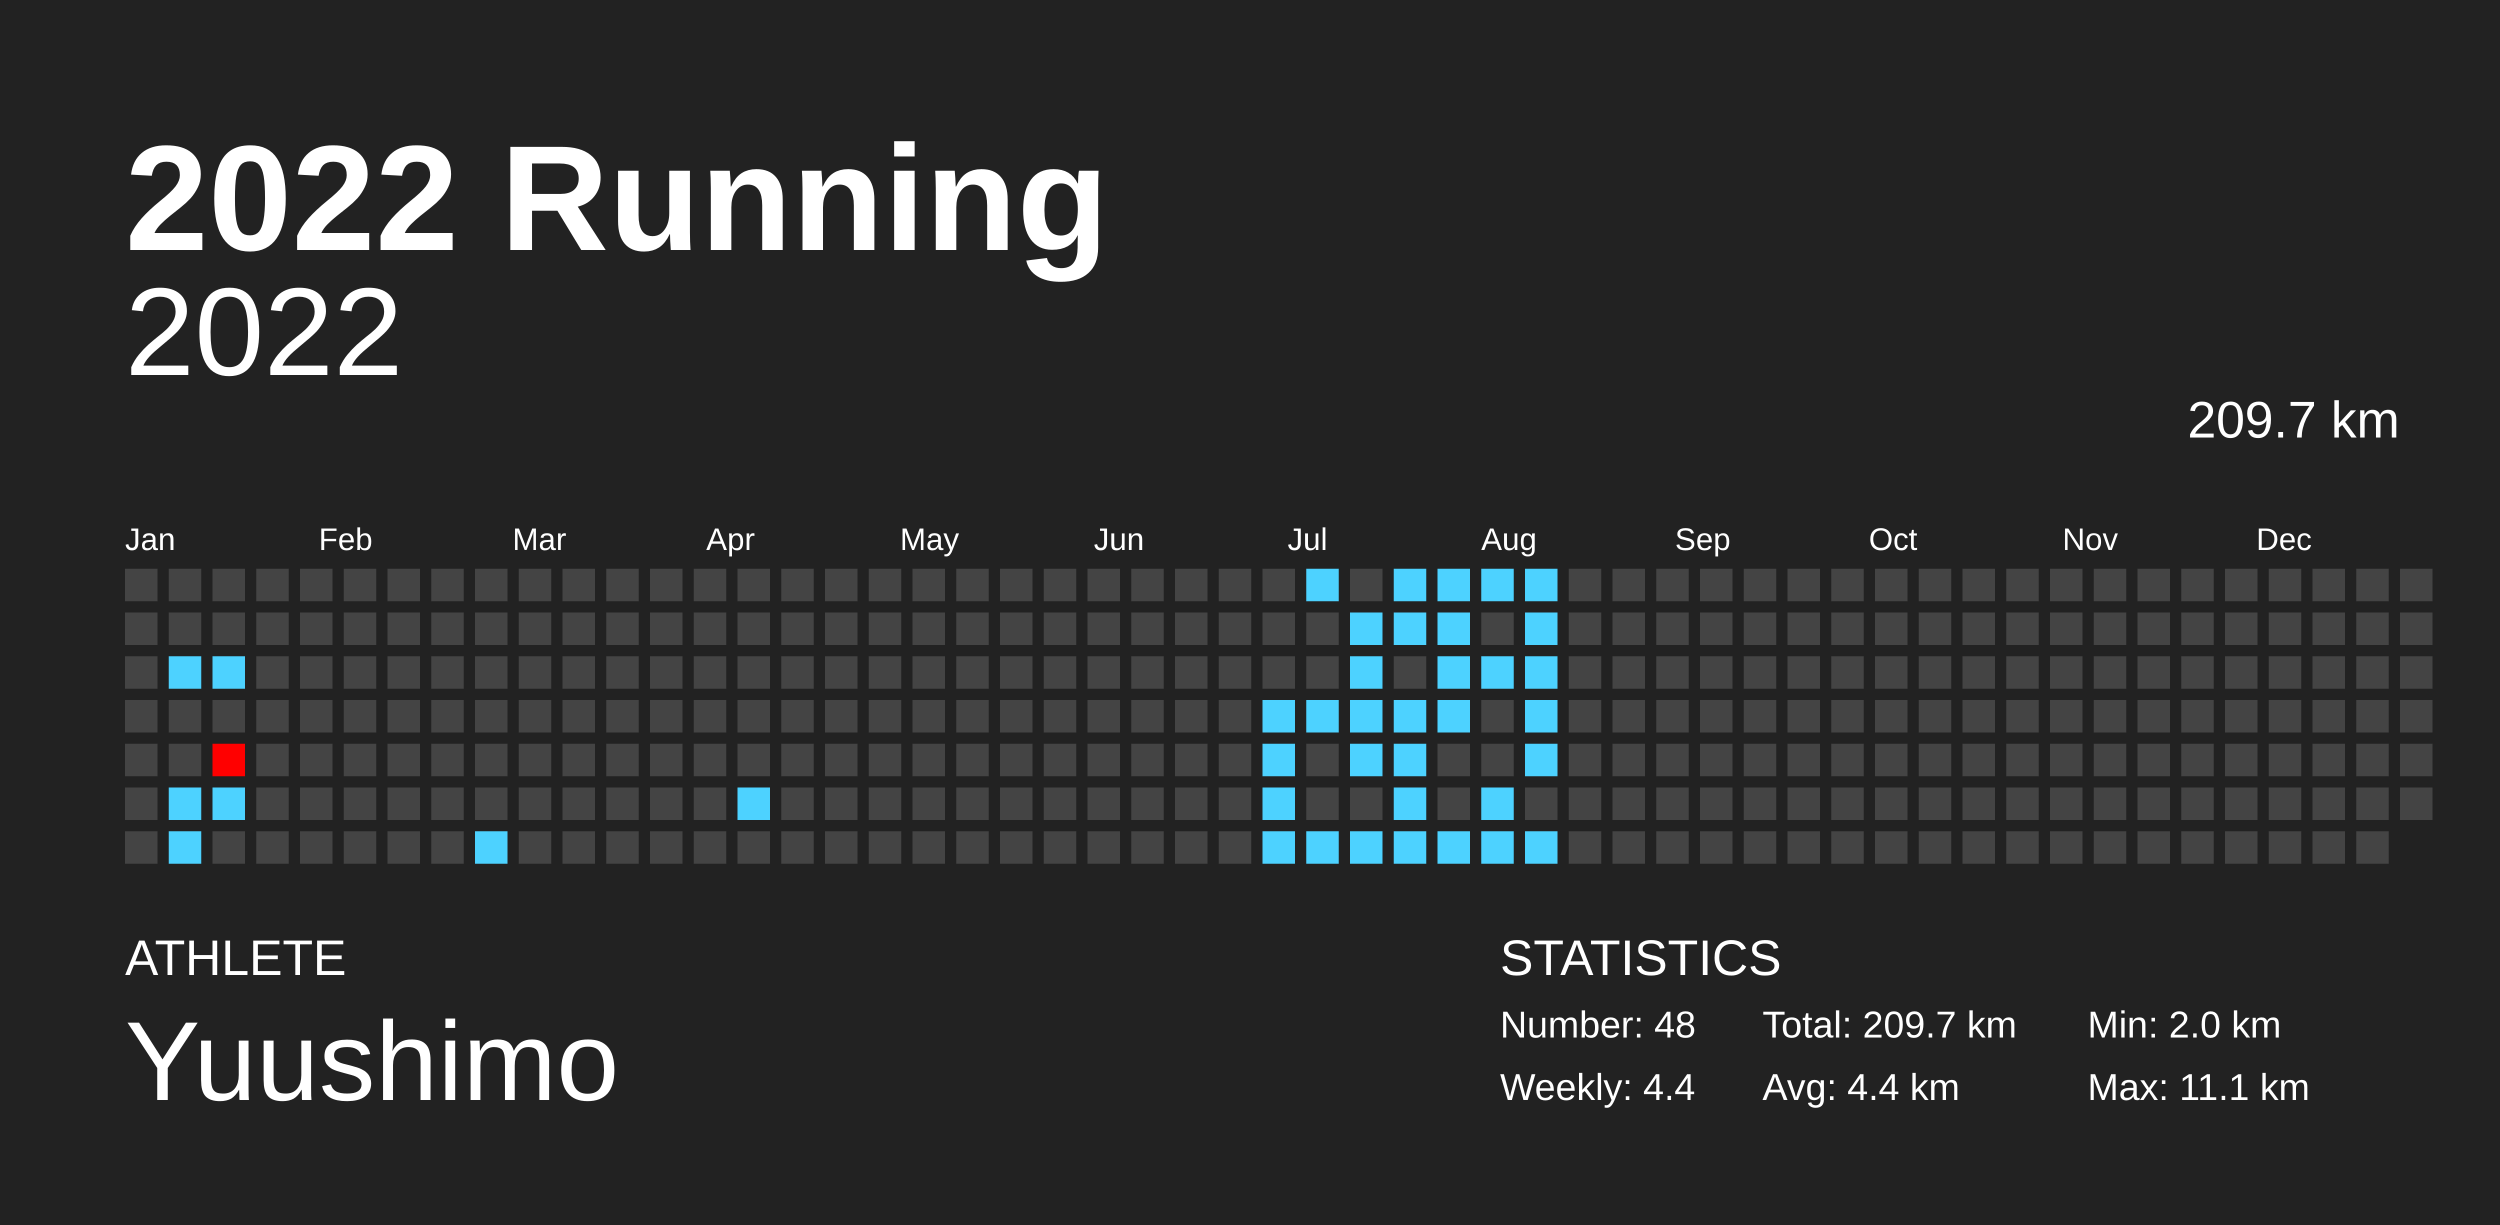
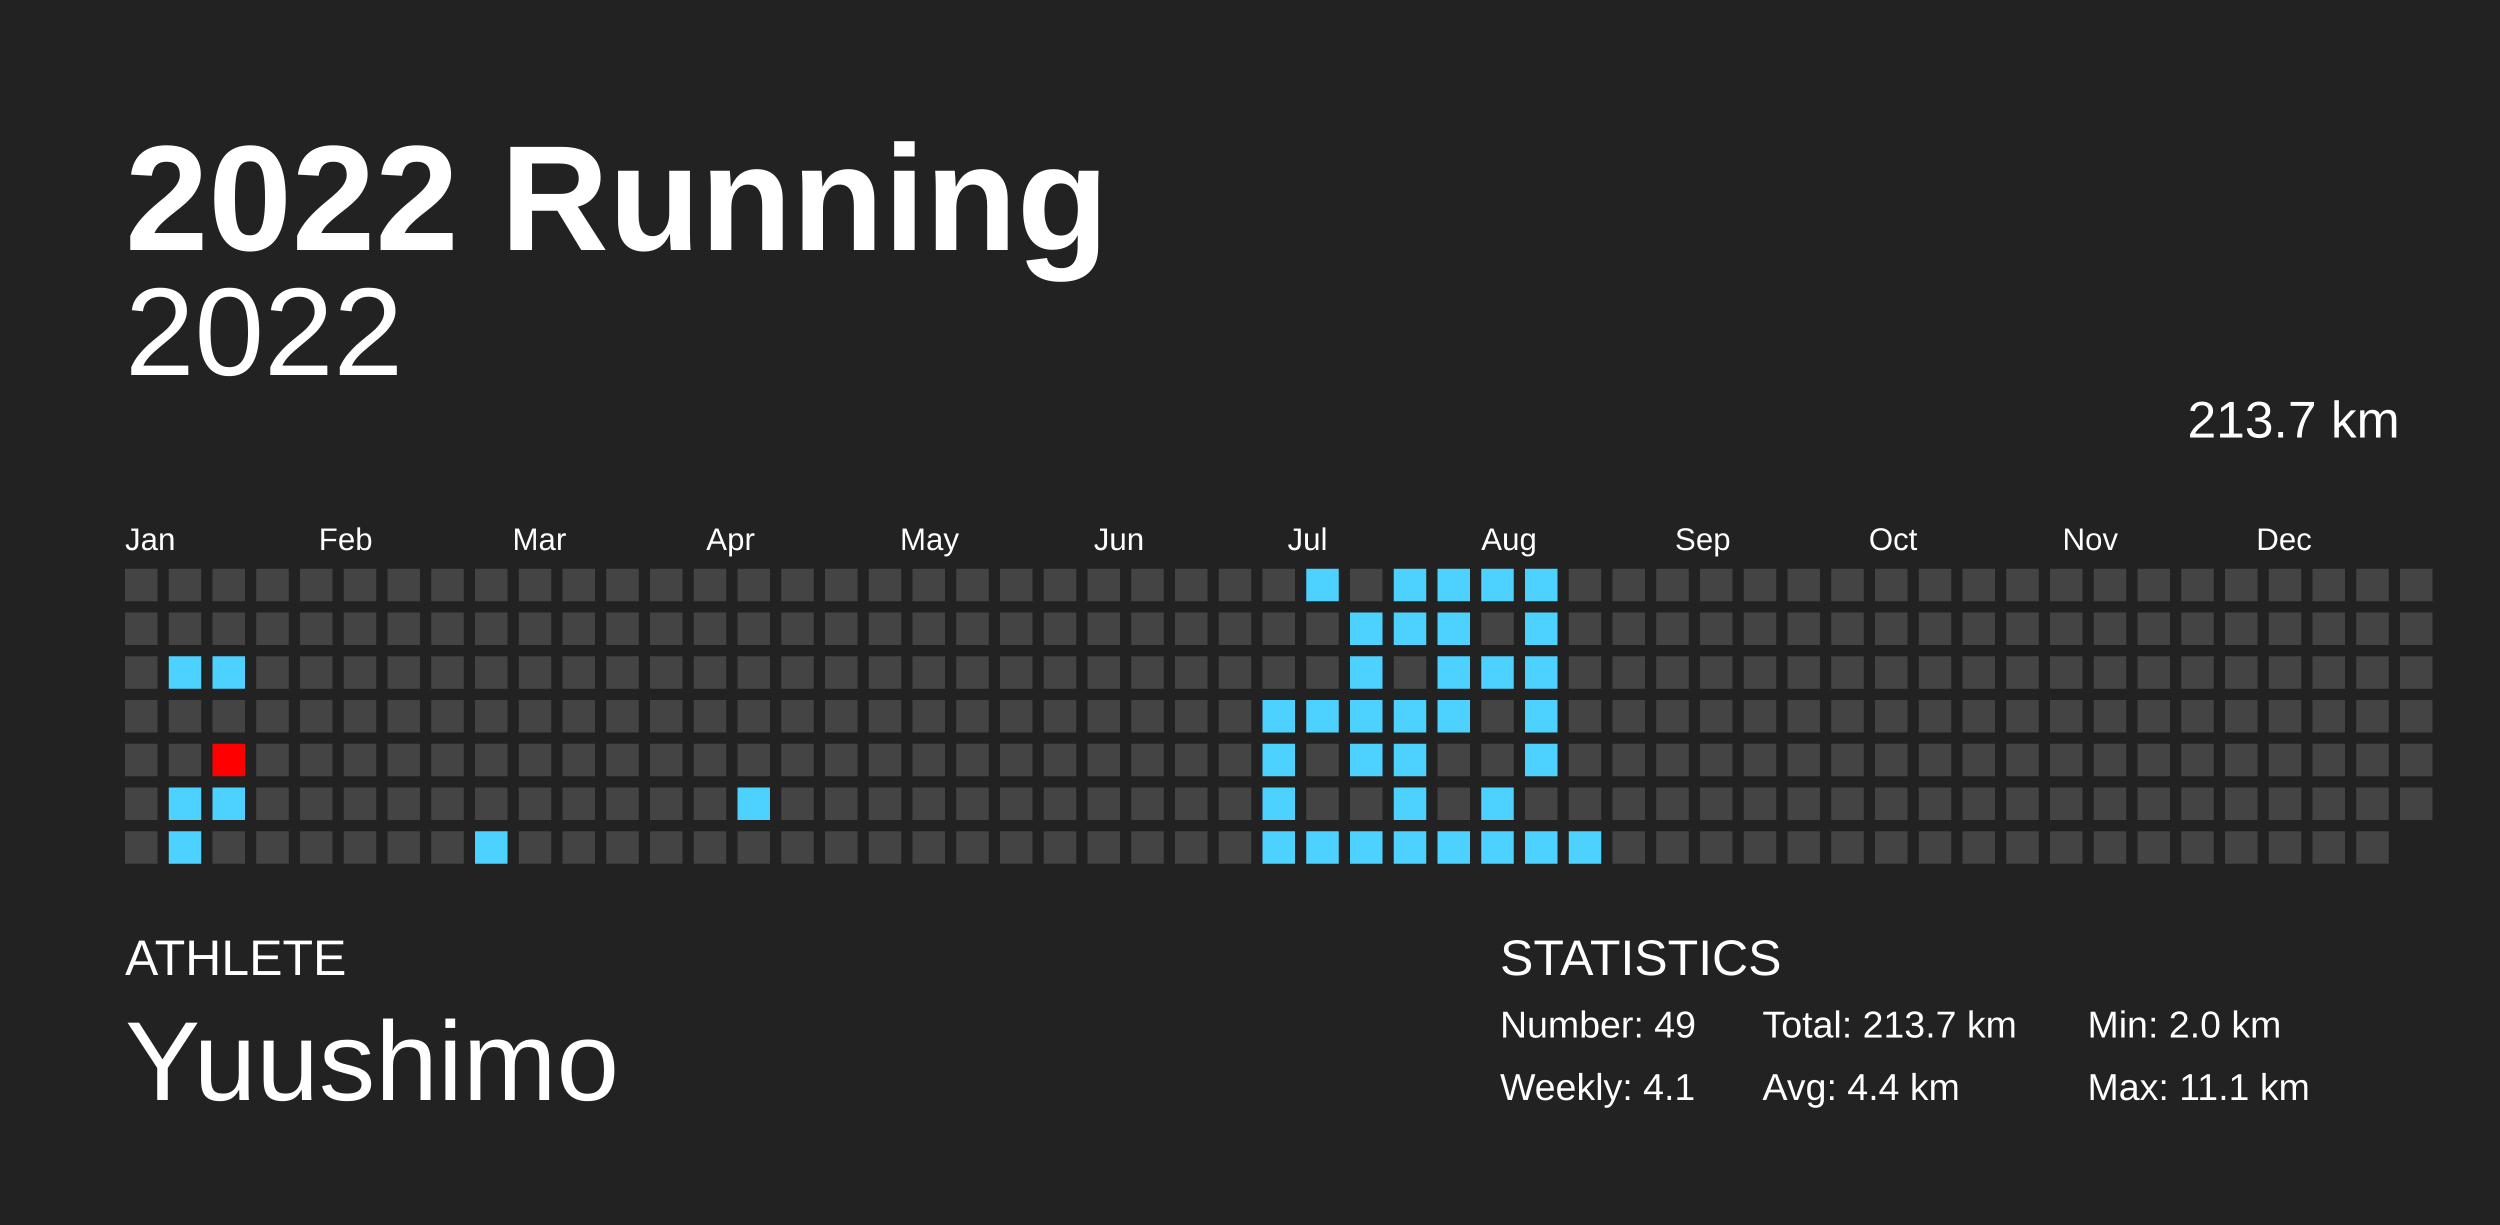
<svg xmlns="http://www.w3.org/2000/svg" baseProfile="full" height="98mm" version="1.1" viewBox="0,0,200,98" width="200mm">
  <defs />
  <rect fill="#222222" height="98" width="200" x="0" y="0" />
  <text fill="#FFFFFF" style="font-size:12px; font-family:Arial; font-weight:bold;" x="10" y="20">2022 Running</text>
  <text fill="#FFFFFF" style="font-size:4px; font-family:Arial" x="10" y="78">ATHLETE</text>
  <text fill="#FFFFFF" style="font-size:9px; font-family:Arial" x="10" y="88">Yuushimo</text>
  <text fill="#FFFFFF" style="font-size:4px; font-family:Arial" x="120" y="78">STATISTICS</text>
-   <text fill="#FFFFFF" style="font-size:3px; font-family:Arial" x="120" y="83">Number: 48</text>
-   <text fill="#FFFFFF" style="font-size:3px; font-family:Arial" x="120" y="88">Weekly: 4.4</text>
-   <text fill="#FFFFFF" style="font-size:3px; font-family:Arial" x="141" y="83">Total: 209.7 km</text>
+   <text fill="#FFFFFF" style="font-size:3px; font-family:Arial" x="120" y="83">Number: 49</text>
+   <text fill="#FFFFFF" style="font-size:3px; font-family:Arial" x="120" y="88">Weekly: 4.1</text>
+   <text fill="#FFFFFF" style="font-size:3px; font-family:Arial" x="141" y="83">Total: 213.7 km</text>
  <text fill="#FFFFFF" style="font-size:3px; font-family:Arial" x="141" y="88">Avg: 4.4 km</text>
  <text fill="#FFFFFF" style="font-size:3px; font-family:Arial" x="167" y="83">Min: 2.0 km</text>
  <text fill="#FFFFFF" style="font-size:3px; font-family:Arial" x="167" y="88">Max: 11.1 km</text>
  <text alignment-baseline="hanging" fill="#FFFFFF" style="font-size:10.0px; font-family:Arial;" x="10" y="30">2022</text>
-   <text alignment-baseline="hanging" fill="#FFFFFF" style="font-size:4.125px; font-family:Arial;" x="175" y="35">209.7 km</text>
+   <text alignment-baseline="hanging" fill="#FFFFFF" style="font-size:4.125px; font-family:Arial;" x="175" y="35">213.7 km</text>
  <text fill="#FFFFFF" style="font-size:2.5px; font-family:Arial" x="10.0" y="44">Jan</text>
  <text fill="#FFFFFF" style="font-size:2.5px; font-family:Arial" x="25.5" y="44">Feb</text>
  <text fill="#FFFFFF" style="font-size:2.5px; font-family:Arial" x="41.0" y="44">Mar</text>
  <text fill="#FFFFFF" style="font-size:2.5px; font-family:Arial" x="56.5" y="44">Apr</text>
  <text fill="#FFFFFF" style="font-size:2.5px; font-family:Arial" x="72.0" y="44">May</text>
  <text fill="#FFFFFF" style="font-size:2.5px; font-family:Arial" x="87.5" y="44">Jun</text>
  <text fill="#FFFFFF" style="font-size:2.5px; font-family:Arial" x="103.0" y="44">Jul</text>
  <text fill="#FFFFFF" style="font-size:2.5px; font-family:Arial" x="118.5" y="44">Aug</text>
  <text fill="#FFFFFF" style="font-size:2.5px; font-family:Arial" x="134.0" y="44">Sep</text>
  <text fill="#FFFFFF" style="font-size:2.5px; font-family:Arial" x="149.5" y="44">Oct</text>
  <text fill="#FFFFFF" style="font-size:2.5px; font-family:Arial" x="165.0" y="44">Nov</text>
  <text fill="#FFFFFF" style="font-size:2.5px; font-family:Arial" x="180.5" y="44">Dec</text>
  <rect fill="#444444" height="2.6" width="2.6" x="10.0" y="45.5" />
  <rect fill="#444444" height="2.6" width="2.6" x="10.0" y="49.0" />
  <rect fill="#444444" height="2.6" width="2.6" x="10.0" y="52.5" />
  <rect fill="#444444" height="2.6" width="2.6" x="10.0" y="56.0" />
  <rect fill="#444444" height="2.6" width="2.6" x="10.0" y="59.5" />
  <rect fill="#444444" height="2.6" width="2.6" x="10.0" y="63.0" />
  <rect fill="#444444" height="2.6" width="2.6" x="10.0" y="66.5" />
  <rect fill="#444444" height="2.6" width="2.6" x="13.5" y="45.5" />
  <rect fill="#444444" height="2.6" width="2.6" x="13.5" y="49.0" />
  <rect fill="#4dd2ff" height="2.6" width="2.6" x="13.5" y="52.5" />
  <rect fill="#444444" height="2.6" width="2.6" x="13.5" y="56.0" />
  <rect fill="#444444" height="2.6" width="2.6" x="13.5" y="59.5" />
  <rect fill="#4dd2ff" height="2.6" width="2.6" x="13.5" y="63.0" />
  <rect fill="#4dd2ff" height="2.6" width="2.6" x="13.5" y="66.5" />
  <rect fill="#444444" height="2.6" width="2.6" x="17.0" y="45.5" />
  <rect fill="#444444" height="2.6" width="2.6" x="17.0" y="49.0" />
  <rect fill="#4dd2ff" height="2.6" width="2.6" x="17.0" y="52.5" />
  <rect fill="#444444" height="2.6" width="2.6" x="17.0" y="56.0" />
  <rect fill="#ff0000" height="2.6" width="2.6" x="17.0" y="59.5" />
  <rect fill="#4dd2ff" height="2.6" width="2.6" x="17.0" y="63.0" />
  <rect fill="#444444" height="2.6" width="2.6" x="17.0" y="66.5" />
  <rect fill="#444444" height="2.6" width="2.6" x="20.5" y="45.5" />
  <rect fill="#444444" height="2.6" width="2.6" x="20.5" y="49.0" />
  <rect fill="#444444" height="2.6" width="2.6" x="20.5" y="52.5" />
  <rect fill="#444444" height="2.6" width="2.6" x="20.5" y="56.0" />
  <rect fill="#444444" height="2.6" width="2.6" x="20.5" y="59.5" />
  <rect fill="#444444" height="2.6" width="2.6" x="20.5" y="63.0" />
  <rect fill="#444444" height="2.6" width="2.6" x="20.5" y="66.5" />
  <rect fill="#444444" height="2.6" width="2.6" x="24.0" y="45.5" />
  <rect fill="#444444" height="2.6" width="2.6" x="24.0" y="49.0" />
  <rect fill="#444444" height="2.6" width="2.6" x="24.0" y="52.5" />
  <rect fill="#444444" height="2.6" width="2.6" x="24.0" y="56.0" />
  <rect fill="#444444" height="2.6" width="2.6" x="24.0" y="59.5" />
  <rect fill="#444444" height="2.6" width="2.6" x="24.0" y="63.0" />
  <rect fill="#444444" height="2.6" width="2.6" x="24.0" y="66.5" />
  <rect fill="#444444" height="2.6" width="2.6" x="27.5" y="45.5" />
  <rect fill="#444444" height="2.6" width="2.6" x="27.5" y="49.0" />
  <rect fill="#444444" height="2.6" width="2.6" x="27.5" y="52.5" />
  <rect fill="#444444" height="2.6" width="2.6" x="27.5" y="56.0" />
  <rect fill="#444444" height="2.6" width="2.6" x="27.5" y="59.5" />
  <rect fill="#444444" height="2.6" width="2.6" x="27.5" y="63.0" />
  <rect fill="#444444" height="2.6" width="2.6" x="27.5" y="66.5" />
  <rect fill="#444444" height="2.6" width="2.6" x="31.0" y="45.5" />
  <rect fill="#444444" height="2.6" width="2.6" x="31.0" y="49.0" />
  <rect fill="#444444" height="2.6" width="2.6" x="31.0" y="52.5" />
  <rect fill="#444444" height="2.6" width="2.6" x="31.0" y="56.0" />
  <rect fill="#444444" height="2.6" width="2.6" x="31.0" y="59.5" />
  <rect fill="#444444" height="2.6" width="2.6" x="31.0" y="63.0" />
  <rect fill="#444444" height="2.6" width="2.6" x="31.0" y="66.5" />
  <rect fill="#444444" height="2.6" width="2.6" x="34.5" y="45.5" />
  <rect fill="#444444" height="2.6" width="2.6" x="34.5" y="49.0" />
  <rect fill="#444444" height="2.6" width="2.6" x="34.5" y="52.5" />
  <rect fill="#444444" height="2.6" width="2.6" x="34.5" y="56.0" />
  <rect fill="#444444" height="2.6" width="2.6" x="34.5" y="59.5" />
  <rect fill="#444444" height="2.6" width="2.6" x="34.5" y="63.0" />
  <rect fill="#444444" height="2.6" width="2.6" x="34.5" y="66.5" />
  <rect fill="#444444" height="2.6" width="2.6" x="38.0" y="45.5" />
  <rect fill="#444444" height="2.6" width="2.6" x="38.0" y="49.0" />
  <rect fill="#444444" height="2.6" width="2.6" x="38.0" y="52.5" />
  <rect fill="#444444" height="2.6" width="2.6" x="38.0" y="56.0" />
  <rect fill="#444444" height="2.6" width="2.6" x="38.0" y="59.5" />
  <rect fill="#444444" height="2.6" width="2.6" x="38.0" y="63.0" />
  <rect fill="#4dd2ff" height="2.6" width="2.6" x="38.0" y="66.5" />
  <rect fill="#444444" height="2.6" width="2.6" x="41.5" y="45.5" />
  <rect fill="#444444" height="2.6" width="2.6" x="41.5" y="49.0" />
  <rect fill="#444444" height="2.6" width="2.6" x="41.5" y="52.5" />
  <rect fill="#444444" height="2.6" width="2.6" x="41.5" y="56.0" />
  <rect fill="#444444" height="2.6" width="2.6" x="41.5" y="59.5" />
  <rect fill="#444444" height="2.6" width="2.6" x="41.5" y="63.0" />
  <rect fill="#444444" height="2.6" width="2.6" x="41.5" y="66.5" />
  <rect fill="#444444" height="2.6" width="2.6" x="45.0" y="45.5" />
  <rect fill="#444444" height="2.6" width="2.6" x="45.0" y="49.0" />
  <rect fill="#444444" height="2.6" width="2.6" x="45.0" y="52.5" />
  <rect fill="#444444" height="2.6" width="2.6" x="45.0" y="56.0" />
  <rect fill="#444444" height="2.6" width="2.6" x="45.0" y="59.5" />
  <rect fill="#444444" height="2.6" width="2.6" x="45.0" y="63.0" />
  <rect fill="#444444" height="2.6" width="2.6" x="45.0" y="66.5" />
  <rect fill="#444444" height="2.6" width="2.6" x="48.5" y="45.5" />
  <rect fill="#444444" height="2.6" width="2.6" x="48.5" y="49.0" />
  <rect fill="#444444" height="2.6" width="2.6" x="48.5" y="52.5" />
  <rect fill="#444444" height="2.6" width="2.6" x="48.5" y="56.0" />
  <rect fill="#444444" height="2.6" width="2.6" x="48.5" y="59.5" />
  <rect fill="#444444" height="2.6" width="2.6" x="48.5" y="63.0" />
  <rect fill="#444444" height="2.6" width="2.6" x="48.5" y="66.5" />
  <rect fill="#444444" height="2.6" width="2.6" x="52.0" y="45.5" />
  <rect fill="#444444" height="2.6" width="2.6" x="52.0" y="49.0" />
  <rect fill="#444444" height="2.6" width="2.6" x="52.0" y="52.5" />
  <rect fill="#444444" height="2.6" width="2.6" x="52.0" y="56.0" />
  <rect fill="#444444" height="2.6" width="2.6" x="52.0" y="59.5" />
  <rect fill="#444444" height="2.6" width="2.6" x="52.0" y="63.0" />
  <rect fill="#444444" height="2.6" width="2.6" x="52.0" y="66.5" />
  <rect fill="#444444" height="2.6" width="2.6" x="55.5" y="45.5" />
  <rect fill="#444444" height="2.6" width="2.6" x="55.5" y="49.0" />
  <rect fill="#444444" height="2.6" width="2.6" x="55.5" y="52.5" />
  <rect fill="#444444" height="2.6" width="2.6" x="55.5" y="56.0" />
  <rect fill="#444444" height="2.6" width="2.6" x="55.5" y="59.5" />
  <rect fill="#444444" height="2.6" width="2.6" x="55.5" y="63.0" />
  <rect fill="#444444" height="2.6" width="2.6" x="55.5" y="66.5" />
  <rect fill="#444444" height="2.6" width="2.6" x="59.0" y="45.5" />
  <rect fill="#444444" height="2.6" width="2.6" x="59.0" y="49.0" />
  <rect fill="#444444" height="2.6" width="2.6" x="59.0" y="52.5" />
  <rect fill="#444444" height="2.6" width="2.6" x="59.0" y="56.0" />
  <rect fill="#444444" height="2.6" width="2.6" x="59.0" y="59.5" />
  <rect fill="#4dd2ff" height="2.6" width="2.6" x="59.0" y="63.0" />
  <rect fill="#444444" height="2.6" width="2.6" x="59.0" y="66.5" />
  <rect fill="#444444" height="2.6" width="2.6" x="62.5" y="45.5" />
  <rect fill="#444444" height="2.6" width="2.6" x="62.5" y="49.0" />
  <rect fill="#444444" height="2.6" width="2.6" x="62.5" y="52.5" />
  <rect fill="#444444" height="2.6" width="2.6" x="62.5" y="56.0" />
  <rect fill="#444444" height="2.6" width="2.6" x="62.5" y="59.5" />
  <rect fill="#444444" height="2.6" width="2.6" x="62.5" y="63.0" />
  <rect fill="#444444" height="2.6" width="2.6" x="62.5" y="66.5" />
  <rect fill="#444444" height="2.6" width="2.6" x="66.0" y="45.5" />
  <rect fill="#444444" height="2.6" width="2.6" x="66.0" y="49.0" />
  <rect fill="#444444" height="2.6" width="2.6" x="66.0" y="52.5" />
  <rect fill="#444444" height="2.6" width="2.6" x="66.0" y="56.0" />
  <rect fill="#444444" height="2.6" width="2.6" x="66.0" y="59.5" />
  <rect fill="#444444" height="2.6" width="2.6" x="66.0" y="63.0" />
  <rect fill="#444444" height="2.6" width="2.6" x="66.0" y="66.5" />
  <rect fill="#444444" height="2.6" width="2.6" x="69.5" y="45.5" />
  <rect fill="#444444" height="2.6" width="2.6" x="69.5" y="49.0" />
  <rect fill="#444444" height="2.6" width="2.6" x="69.5" y="52.5" />
  <rect fill="#444444" height="2.6" width="2.6" x="69.5" y="56.0" />
  <rect fill="#444444" height="2.6" width="2.6" x="69.5" y="59.5" />
  <rect fill="#444444" height="2.6" width="2.6" x="69.5" y="63.0" />
  <rect fill="#444444" height="2.6" width="2.6" x="69.5" y="66.5" />
  <rect fill="#444444" height="2.6" width="2.6" x="73.0" y="45.5" />
  <rect fill="#444444" height="2.6" width="2.6" x="73.0" y="49.0" />
  <rect fill="#444444" height="2.6" width="2.6" x="73.0" y="52.5" />
  <rect fill="#444444" height="2.6" width="2.6" x="73.0" y="56.0" />
  <rect fill="#444444" height="2.6" width="2.6" x="73.0" y="59.5" />
  <rect fill="#444444" height="2.6" width="2.6" x="73.0" y="63.0" />
  <rect fill="#444444" height="2.6" width="2.6" x="73.0" y="66.5" />
  <rect fill="#444444" height="2.6" width="2.6" x="76.5" y="45.5" />
  <rect fill="#444444" height="2.6" width="2.6" x="76.5" y="49.0" />
  <rect fill="#444444" height="2.6" width="2.6" x="76.5" y="52.5" />
  <rect fill="#444444" height="2.6" width="2.6" x="76.5" y="56.0" />
  <rect fill="#444444" height="2.6" width="2.6" x="76.5" y="59.5" />
  <rect fill="#444444" height="2.6" width="2.6" x="76.5" y="63.0" />
  <rect fill="#444444" height="2.6" width="2.6" x="76.5" y="66.5" />
  <rect fill="#444444" height="2.6" width="2.6" x="80.0" y="45.5" />
  <rect fill="#444444" height="2.6" width="2.6" x="80.0" y="49.0" />
  <rect fill="#444444" height="2.6" width="2.6" x="80.0" y="52.5" />
  <rect fill="#444444" height="2.6" width="2.6" x="80.0" y="56.0" />
  <rect fill="#444444" height="2.6" width="2.6" x="80.0" y="59.5" />
  <rect fill="#444444" height="2.6" width="2.6" x="80.0" y="63.0" />
  <rect fill="#444444" height="2.6" width="2.6" x="80.0" y="66.5" />
  <rect fill="#444444" height="2.6" width="2.6" x="83.5" y="45.5" />
  <rect fill="#444444" height="2.6" width="2.6" x="83.5" y="49.0" />
  <rect fill="#444444" height="2.6" width="2.6" x="83.5" y="52.5" />
  <rect fill="#444444" height="2.6" width="2.6" x="83.5" y="56.0" />
  <rect fill="#444444" height="2.6" width="2.6" x="83.5" y="59.5" />
  <rect fill="#444444" height="2.6" width="2.6" x="83.5" y="63.0" />
  <rect fill="#444444" height="2.6" width="2.6" x="83.5" y="66.5" />
  <rect fill="#444444" height="2.6" width="2.6" x="87.0" y="45.5" />
  <rect fill="#444444" height="2.6" width="2.6" x="87.0" y="49.0" />
  <rect fill="#444444" height="2.6" width="2.6" x="87.0" y="52.5" />
  <rect fill="#444444" height="2.6" width="2.6" x="87.0" y="56.0" />
  <rect fill="#444444" height="2.6" width="2.6" x="87.0" y="59.5" />
  <rect fill="#444444" height="2.6" width="2.6" x="87.0" y="63.0" />
  <rect fill="#444444" height="2.6" width="2.6" x="87.0" y="66.5" />
  <rect fill="#444444" height="2.6" width="2.6" x="90.5" y="45.5" />
  <rect fill="#444444" height="2.6" width="2.6" x="90.5" y="49.0" />
  <rect fill="#444444" height="2.6" width="2.6" x="90.5" y="52.5" />
  <rect fill="#444444" height="2.6" width="2.6" x="90.5" y="56.0" />
  <rect fill="#444444" height="2.6" width="2.6" x="90.5" y="59.5" />
  <rect fill="#444444" height="2.6" width="2.6" x="90.5" y="63.0" />
  <rect fill="#444444" height="2.6" width="2.6" x="90.5" y="66.5" />
  <rect fill="#444444" height="2.6" width="2.6" x="94.0" y="45.5" />
  <rect fill="#444444" height="2.6" width="2.6" x="94.0" y="49.0" />
  <rect fill="#444444" height="2.6" width="2.6" x="94.0" y="52.5" />
  <rect fill="#444444" height="2.6" width="2.6" x="94.0" y="56.0" />
  <rect fill="#444444" height="2.6" width="2.6" x="94.0" y="59.5" />
  <rect fill="#444444" height="2.6" width="2.6" x="94.0" y="63.0" />
  <rect fill="#444444" height="2.6" width="2.6" x="94.0" y="66.5" />
  <rect fill="#444444" height="2.6" width="2.6" x="97.5" y="45.5" />
  <rect fill="#444444" height="2.6" width="2.6" x="97.5" y="49.0" />
  <rect fill="#444444" height="2.6" width="2.6" x="97.5" y="52.5" />
  <rect fill="#444444" height="2.6" width="2.6" x="97.5" y="56.0" />
  <rect fill="#444444" height="2.6" width="2.6" x="97.5" y="59.5" />
  <rect fill="#444444" height="2.6" width="2.6" x="97.5" y="63.0" />
  <rect fill="#444444" height="2.6" width="2.6" x="97.5" y="66.5" />
  <rect fill="#444444" height="2.6" width="2.6" x="101.0" y="45.5" />
  <rect fill="#444444" height="2.6" width="2.6" x="101.0" y="49.0" />
  <rect fill="#444444" height="2.6" width="2.6" x="101.0" y="52.5" />
  <rect fill="#4dd2ff" height="2.6" width="2.6" x="101.0" y="56.0" />
  <rect fill="#4dd2ff" height="2.6" width="2.6" x="101.0" y="59.5" />
  <rect fill="#4dd2ff" height="2.6" width="2.6" x="101.0" y="63.0" />
  <rect fill="#4dd2ff" height="2.6" width="2.6" x="101.0" y="66.5" />
  <rect fill="#4dd2ff" height="2.6" width="2.6" x="104.5" y="45.5" />
  <rect fill="#444444" height="2.6" width="2.6" x="104.5" y="49.0" />
  <rect fill="#444444" height="2.6" width="2.6" x="104.5" y="52.5" />
  <rect fill="#4dd2ff" height="2.6" width="2.6" x="104.5" y="56.0" />
  <rect fill="#444444" height="2.6" width="2.6" x="104.5" y="59.5" />
  <rect fill="#444444" height="2.6" width="2.6" x="104.5" y="63.0" />
  <rect fill="#4dd2ff" height="2.6" width="2.6" x="104.5" y="66.5" />
  <rect fill="#444444" height="2.6" width="2.6" x="108.0" y="45.5" />
  <rect fill="#4dd2ff" height="2.6" width="2.6" x="108.0" y="49.0" />
  <rect fill="#4dd2ff" height="2.6" width="2.6" x="108.0" y="52.5" />
  <rect fill="#4dd2ff" height="2.6" width="2.6" x="108.0" y="56.0" />
  <rect fill="#4dd2ff" height="2.6" width="2.6" x="108.0" y="59.5" />
  <rect fill="#444444" height="2.6" width="2.6" x="108.0" y="63.0" />
  <rect fill="#4dd2ff" height="2.6" width="2.6" x="108.0" y="66.5" />
  <rect fill="#4dd2ff" height="2.6" width="2.6" x="111.5" y="45.5" />
  <rect fill="#4dd2ff" height="2.6" width="2.6" x="111.5" y="49.0" />
  <rect fill="#444444" height="2.6" width="2.6" x="111.5" y="52.5" />
  <rect fill="#4dd2ff" height="2.6" width="2.6" x="111.5" y="56.0" />
  <rect fill="#4dd2ff" height="2.6" width="2.6" x="111.5" y="59.5" />
  <rect fill="#4dd2ff" height="2.6" width="2.6" x="111.5" y="63.0" />
  <rect fill="#4dd2ff" height="2.6" width="2.6" x="111.5" y="66.5" />
  <rect fill="#4dd2ff" height="2.6" width="2.6" x="115.0" y="45.5" />
  <rect fill="#4dd2ff" height="2.6" width="2.6" x="115.0" y="49.0" />
  <rect fill="#4dd2ff" height="2.6" width="2.6" x="115.0" y="52.5" />
  <rect fill="#4dd2ff" height="2.6" width="2.6" x="115.0" y="56.0" />
  <rect fill="#444444" height="2.6" width="2.6" x="115.0" y="59.5" />
  <rect fill="#444444" height="2.6" width="2.6" x="115.0" y="63.0" />
  <rect fill="#4dd2ff" height="2.6" width="2.6" x="115.0" y="66.5" />
  <rect fill="#4dd2ff" height="2.6" width="2.6" x="118.5" y="45.5" />
  <rect fill="#444444" height="2.6" width="2.6" x="118.5" y="49.0" />
  <rect fill="#4dd2ff" height="2.6" width="2.6" x="118.5" y="52.5" />
  <rect fill="#444444" height="2.6" width="2.6" x="118.5" y="56.0" />
  <rect fill="#444444" height="2.6" width="2.6" x="118.5" y="59.5" />
  <rect fill="#4dd2ff" height="2.6" width="2.6" x="118.5" y="63.0" />
  <rect fill="#4dd2ff" height="2.6" width="2.6" x="118.5" y="66.5" />
  <rect fill="#4dd2ff" height="2.6" width="2.6" x="122.0" y="45.5" />
  <rect fill="#4dd2ff" height="2.6" width="2.6" x="122.0" y="49.0" />
  <rect fill="#4dd2ff" height="2.6" width="2.6" x="122.0" y="52.5" />
  <rect fill="#4dd2ff" height="2.6" width="2.6" x="122.0" y="56.0" />
  <rect fill="#4dd2ff" height="2.6" width="2.6" x="122.0" y="59.5" />
  <rect fill="#444444" height="2.6" width="2.6" x="122.0" y="63.0" />
  <rect fill="#4dd2ff" height="2.6" width="2.6" x="122.0" y="66.5" />
  <rect fill="#444444" height="2.6" width="2.6" x="125.5" y="45.5" />
  <rect fill="#444444" height="2.6" width="2.6" x="125.5" y="49.0" />
  <rect fill="#444444" height="2.6" width="2.6" x="125.5" y="52.5" />
  <rect fill="#444444" height="2.6" width="2.6" x="125.5" y="56.0" />
  <rect fill="#444444" height="2.6" width="2.6" x="125.5" y="59.5" />
  <rect fill="#444444" height="2.6" width="2.6" x="125.5" y="63.0" />
-   <rect fill="#444444" height="2.6" width="2.6" x="125.5" y="66.5" />
+   <rect fill="#4dd2ff" height="2.6" width="2.6" x="125.5" y="66.5" />
  <rect fill="#444444" height="2.6" width="2.6" x="129.0" y="45.5" />
  <rect fill="#444444" height="2.6" width="2.6" x="129.0" y="49.0" />
  <rect fill="#444444" height="2.6" width="2.6" x="129.0" y="52.5" />
  <rect fill="#444444" height="2.6" width="2.6" x="129.0" y="56.0" />
  <rect fill="#444444" height="2.6" width="2.6" x="129.0" y="59.5" />
  <rect fill="#444444" height="2.6" width="2.6" x="129.0" y="63.0" />
  <rect fill="#444444" height="2.6" width="2.6" x="129.0" y="66.5" />
  <rect fill="#444444" height="2.6" width="2.6" x="132.5" y="45.5" />
  <rect fill="#444444" height="2.6" width="2.6" x="132.5" y="49.0" />
  <rect fill="#444444" height="2.6" width="2.6" x="132.5" y="52.5" />
  <rect fill="#444444" height="2.6" width="2.6" x="132.5" y="56.0" />
  <rect fill="#444444" height="2.6" width="2.6" x="132.5" y="59.5" />
  <rect fill="#444444" height="2.6" width="2.6" x="132.5" y="63.0" />
  <rect fill="#444444" height="2.6" width="2.6" x="132.5" y="66.5" />
  <rect fill="#444444" height="2.6" width="2.6" x="136.0" y="45.5" />
  <rect fill="#444444" height="2.6" width="2.6" x="136.0" y="49.0" />
  <rect fill="#444444" height="2.6" width="2.6" x="136.0" y="52.5" />
  <rect fill="#444444" height="2.6" width="2.6" x="136.0" y="56.0" />
  <rect fill="#444444" height="2.6" width="2.6" x="136.0" y="59.5" />
  <rect fill="#444444" height="2.6" width="2.6" x="136.0" y="63.0" />
  <rect fill="#444444" height="2.6" width="2.6" x="136.0" y="66.5" />
  <rect fill="#444444" height="2.6" width="2.6" x="139.5" y="45.5" />
  <rect fill="#444444" height="2.6" width="2.6" x="139.5" y="49.0" />
  <rect fill="#444444" height="2.6" width="2.6" x="139.5" y="52.5" />
  <rect fill="#444444" height="2.6" width="2.6" x="139.5" y="56.0" />
  <rect fill="#444444" height="2.6" width="2.6" x="139.5" y="59.5" />
  <rect fill="#444444" height="2.6" width="2.6" x="139.5" y="63.0" />
  <rect fill="#444444" height="2.6" width="2.6" x="139.5" y="66.5" />
  <rect fill="#444444" height="2.6" width="2.6" x="143.0" y="45.5" />
  <rect fill="#444444" height="2.6" width="2.6" x="143.0" y="49.0" />
  <rect fill="#444444" height="2.6" width="2.6" x="143.0" y="52.5" />
  <rect fill="#444444" height="2.6" width="2.6" x="143.0" y="56.0" />
  <rect fill="#444444" height="2.6" width="2.6" x="143.0" y="59.5" />
  <rect fill="#444444" height="2.6" width="2.6" x="143.0" y="63.0" />
  <rect fill="#444444" height="2.6" width="2.6" x="143.0" y="66.5" />
  <rect fill="#444444" height="2.6" width="2.6" x="146.5" y="45.5" />
  <rect fill="#444444" height="2.6" width="2.6" x="146.5" y="49.0" />
  <rect fill="#444444" height="2.6" width="2.6" x="146.5" y="52.5" />
  <rect fill="#444444" height="2.6" width="2.6" x="146.5" y="56.0" />
  <rect fill="#444444" height="2.6" width="2.6" x="146.5" y="59.5" />
  <rect fill="#444444" height="2.6" width="2.6" x="146.5" y="63.0" />
  <rect fill="#444444" height="2.6" width="2.6" x="146.5" y="66.5" />
  <rect fill="#444444" height="2.6" width="2.6" x="150.0" y="45.5" />
  <rect fill="#444444" height="2.6" width="2.6" x="150.0" y="49.0" />
  <rect fill="#444444" height="2.6" width="2.6" x="150.0" y="52.5" />
  <rect fill="#444444" height="2.6" width="2.6" x="150.0" y="56.0" />
  <rect fill="#444444" height="2.6" width="2.6" x="150.0" y="59.5" />
  <rect fill="#444444" height="2.6" width="2.6" x="150.0" y="63.0" />
  <rect fill="#444444" height="2.6" width="2.6" x="150.0" y="66.5" />
  <rect fill="#444444" height="2.6" width="2.6" x="153.5" y="45.5" />
  <rect fill="#444444" height="2.6" width="2.6" x="153.5" y="49.0" />
  <rect fill="#444444" height="2.6" width="2.6" x="153.5" y="52.5" />
  <rect fill="#444444" height="2.6" width="2.6" x="153.5" y="56.0" />
  <rect fill="#444444" height="2.6" width="2.6" x="153.5" y="59.5" />
  <rect fill="#444444" height="2.6" width="2.6" x="153.5" y="63.0" />
  <rect fill="#444444" height="2.6" width="2.6" x="153.5" y="66.5" />
  <rect fill="#444444" height="2.6" width="2.6" x="157.0" y="45.5" />
  <rect fill="#444444" height="2.6" width="2.6" x="157.0" y="49.0" />
  <rect fill="#444444" height="2.6" width="2.6" x="157.0" y="52.5" />
  <rect fill="#444444" height="2.6" width="2.6" x="157.0" y="56.0" />
  <rect fill="#444444" height="2.6" width="2.6" x="157.0" y="59.5" />
  <rect fill="#444444" height="2.6" width="2.6" x="157.0" y="63.0" />
  <rect fill="#444444" height="2.6" width="2.6" x="157.0" y="66.5" />
  <rect fill="#444444" height="2.6" width="2.6" x="160.5" y="45.5" />
  <rect fill="#444444" height="2.6" width="2.6" x="160.5" y="49.0" />
  <rect fill="#444444" height="2.6" width="2.6" x="160.5" y="52.5" />
  <rect fill="#444444" height="2.6" width="2.6" x="160.5" y="56.0" />
  <rect fill="#444444" height="2.6" width="2.6" x="160.5" y="59.5" />
  <rect fill="#444444" height="2.6" width="2.6" x="160.5" y="63.0" />
  <rect fill="#444444" height="2.6" width="2.6" x="160.5" y="66.5" />
  <rect fill="#444444" height="2.6" width="2.6" x="164.0" y="45.5" />
  <rect fill="#444444" height="2.6" width="2.6" x="164.0" y="49.0" />
  <rect fill="#444444" height="2.6" width="2.6" x="164.0" y="52.5" />
  <rect fill="#444444" height="2.6" width="2.6" x="164.0" y="56.0" />
  <rect fill="#444444" height="2.6" width="2.6" x="164.0" y="59.5" />
  <rect fill="#444444" height="2.6" width="2.6" x="164.0" y="63.0" />
  <rect fill="#444444" height="2.6" width="2.6" x="164.0" y="66.5" />
  <rect fill="#444444" height="2.6" width="2.6" x="167.5" y="45.5" />
  <rect fill="#444444" height="2.6" width="2.6" x="167.5" y="49.0" />
  <rect fill="#444444" height="2.6" width="2.6" x="167.5" y="52.5" />
  <rect fill="#444444" height="2.6" width="2.6" x="167.5" y="56.0" />
  <rect fill="#444444" height="2.6" width="2.6" x="167.5" y="59.5" />
  <rect fill="#444444" height="2.6" width="2.6" x="167.5" y="63.0" />
  <rect fill="#444444" height="2.6" width="2.6" x="167.5" y="66.5" />
  <rect fill="#444444" height="2.6" width="2.6" x="171.0" y="45.5" />
  <rect fill="#444444" height="2.6" width="2.6" x="171.0" y="49.0" />
  <rect fill="#444444" height="2.6" width="2.6" x="171.0" y="52.5" />
  <rect fill="#444444" height="2.6" width="2.6" x="171.0" y="56.0" />
  <rect fill="#444444" height="2.6" width="2.6" x="171.0" y="59.5" />
  <rect fill="#444444" height="2.6" width="2.6" x="171.0" y="63.0" />
  <rect fill="#444444" height="2.6" width="2.6" x="171.0" y="66.5" />
  <rect fill="#444444" height="2.6" width="2.6" x="174.5" y="45.5" />
  <rect fill="#444444" height="2.6" width="2.6" x="174.5" y="49.0" />
  <rect fill="#444444" height="2.6" width="2.6" x="174.5" y="52.5" />
  <rect fill="#444444" height="2.6" width="2.6" x="174.5" y="56.0" />
  <rect fill="#444444" height="2.6" width="2.6" x="174.5" y="59.5" />
  <rect fill="#444444" height="2.6" width="2.6" x="174.5" y="63.0" />
  <rect fill="#444444" height="2.6" width="2.6" x="174.5" y="66.5" />
  <rect fill="#444444" height="2.6" width="2.6" x="178.0" y="45.5" />
  <rect fill="#444444" height="2.6" width="2.6" x="178.0" y="49.0" />
  <rect fill="#444444" height="2.6" width="2.6" x="178.0" y="52.5" />
  <rect fill="#444444" height="2.6" width="2.6" x="178.0" y="56.0" />
  <rect fill="#444444" height="2.6" width="2.6" x="178.0" y="59.5" />
  <rect fill="#444444" height="2.6" width="2.6" x="178.0" y="63.0" />
  <rect fill="#444444" height="2.6" width="2.6" x="178.0" y="66.5" />
  <rect fill="#444444" height="2.6" width="2.6" x="181.5" y="45.5" />
  <rect fill="#444444" height="2.6" width="2.6" x="181.5" y="49.0" />
  <rect fill="#444444" height="2.6" width="2.6" x="181.5" y="52.5" />
  <rect fill="#444444" height="2.6" width="2.6" x="181.5" y="56.0" />
  <rect fill="#444444" height="2.6" width="2.6" x="181.5" y="59.5" />
  <rect fill="#444444" height="2.6" width="2.6" x="181.5" y="63.0" />
  <rect fill="#444444" height="2.6" width="2.6" x="181.5" y="66.5" />
  <rect fill="#444444" height="2.6" width="2.6" x="185.0" y="45.5" />
  <rect fill="#444444" height="2.6" width="2.6" x="185.0" y="49.0" />
  <rect fill="#444444" height="2.6" width="2.6" x="185.0" y="52.5" />
  <rect fill="#444444" height="2.6" width="2.6" x="185.0" y="56.0" />
  <rect fill="#444444" height="2.6" width="2.6" x="185.0" y="59.5" />
  <rect fill="#444444" height="2.6" width="2.6" x="185.0" y="63.0" />
  <rect fill="#444444" height="2.6" width="2.6" x="185.0" y="66.5" />
  <rect fill="#444444" height="2.6" width="2.6" x="188.5" y="45.5" />
  <rect fill="#444444" height="2.6" width="2.6" x="188.5" y="49.0" />
  <rect fill="#444444" height="2.6" width="2.6" x="188.5" y="52.5" />
  <rect fill="#444444" height="2.6" width="2.6" x="188.5" y="56.0" />
  <rect fill="#444444" height="2.6" width="2.6" x="188.5" y="59.5" />
  <rect fill="#444444" height="2.6" width="2.6" x="188.5" y="63.0" />
  <rect fill="#444444" height="2.6" width="2.6" x="188.5" y="66.5" />
  <rect fill="#444444" height="2.6" width="2.6" x="192.0" y="45.5" />
  <rect fill="#444444" height="2.6" width="2.6" x="192.0" y="49.0" />
  <rect fill="#444444" height="2.6" width="2.6" x="192.0" y="52.5" />
  <rect fill="#444444" height="2.6" width="2.6" x="192.0" y="56.0" />
  <rect fill="#444444" height="2.6" width="2.6" x="192.0" y="59.5" />
  <rect fill="#444444" height="2.6" width="2.6" x="192.0" y="63.0" />
</svg>
